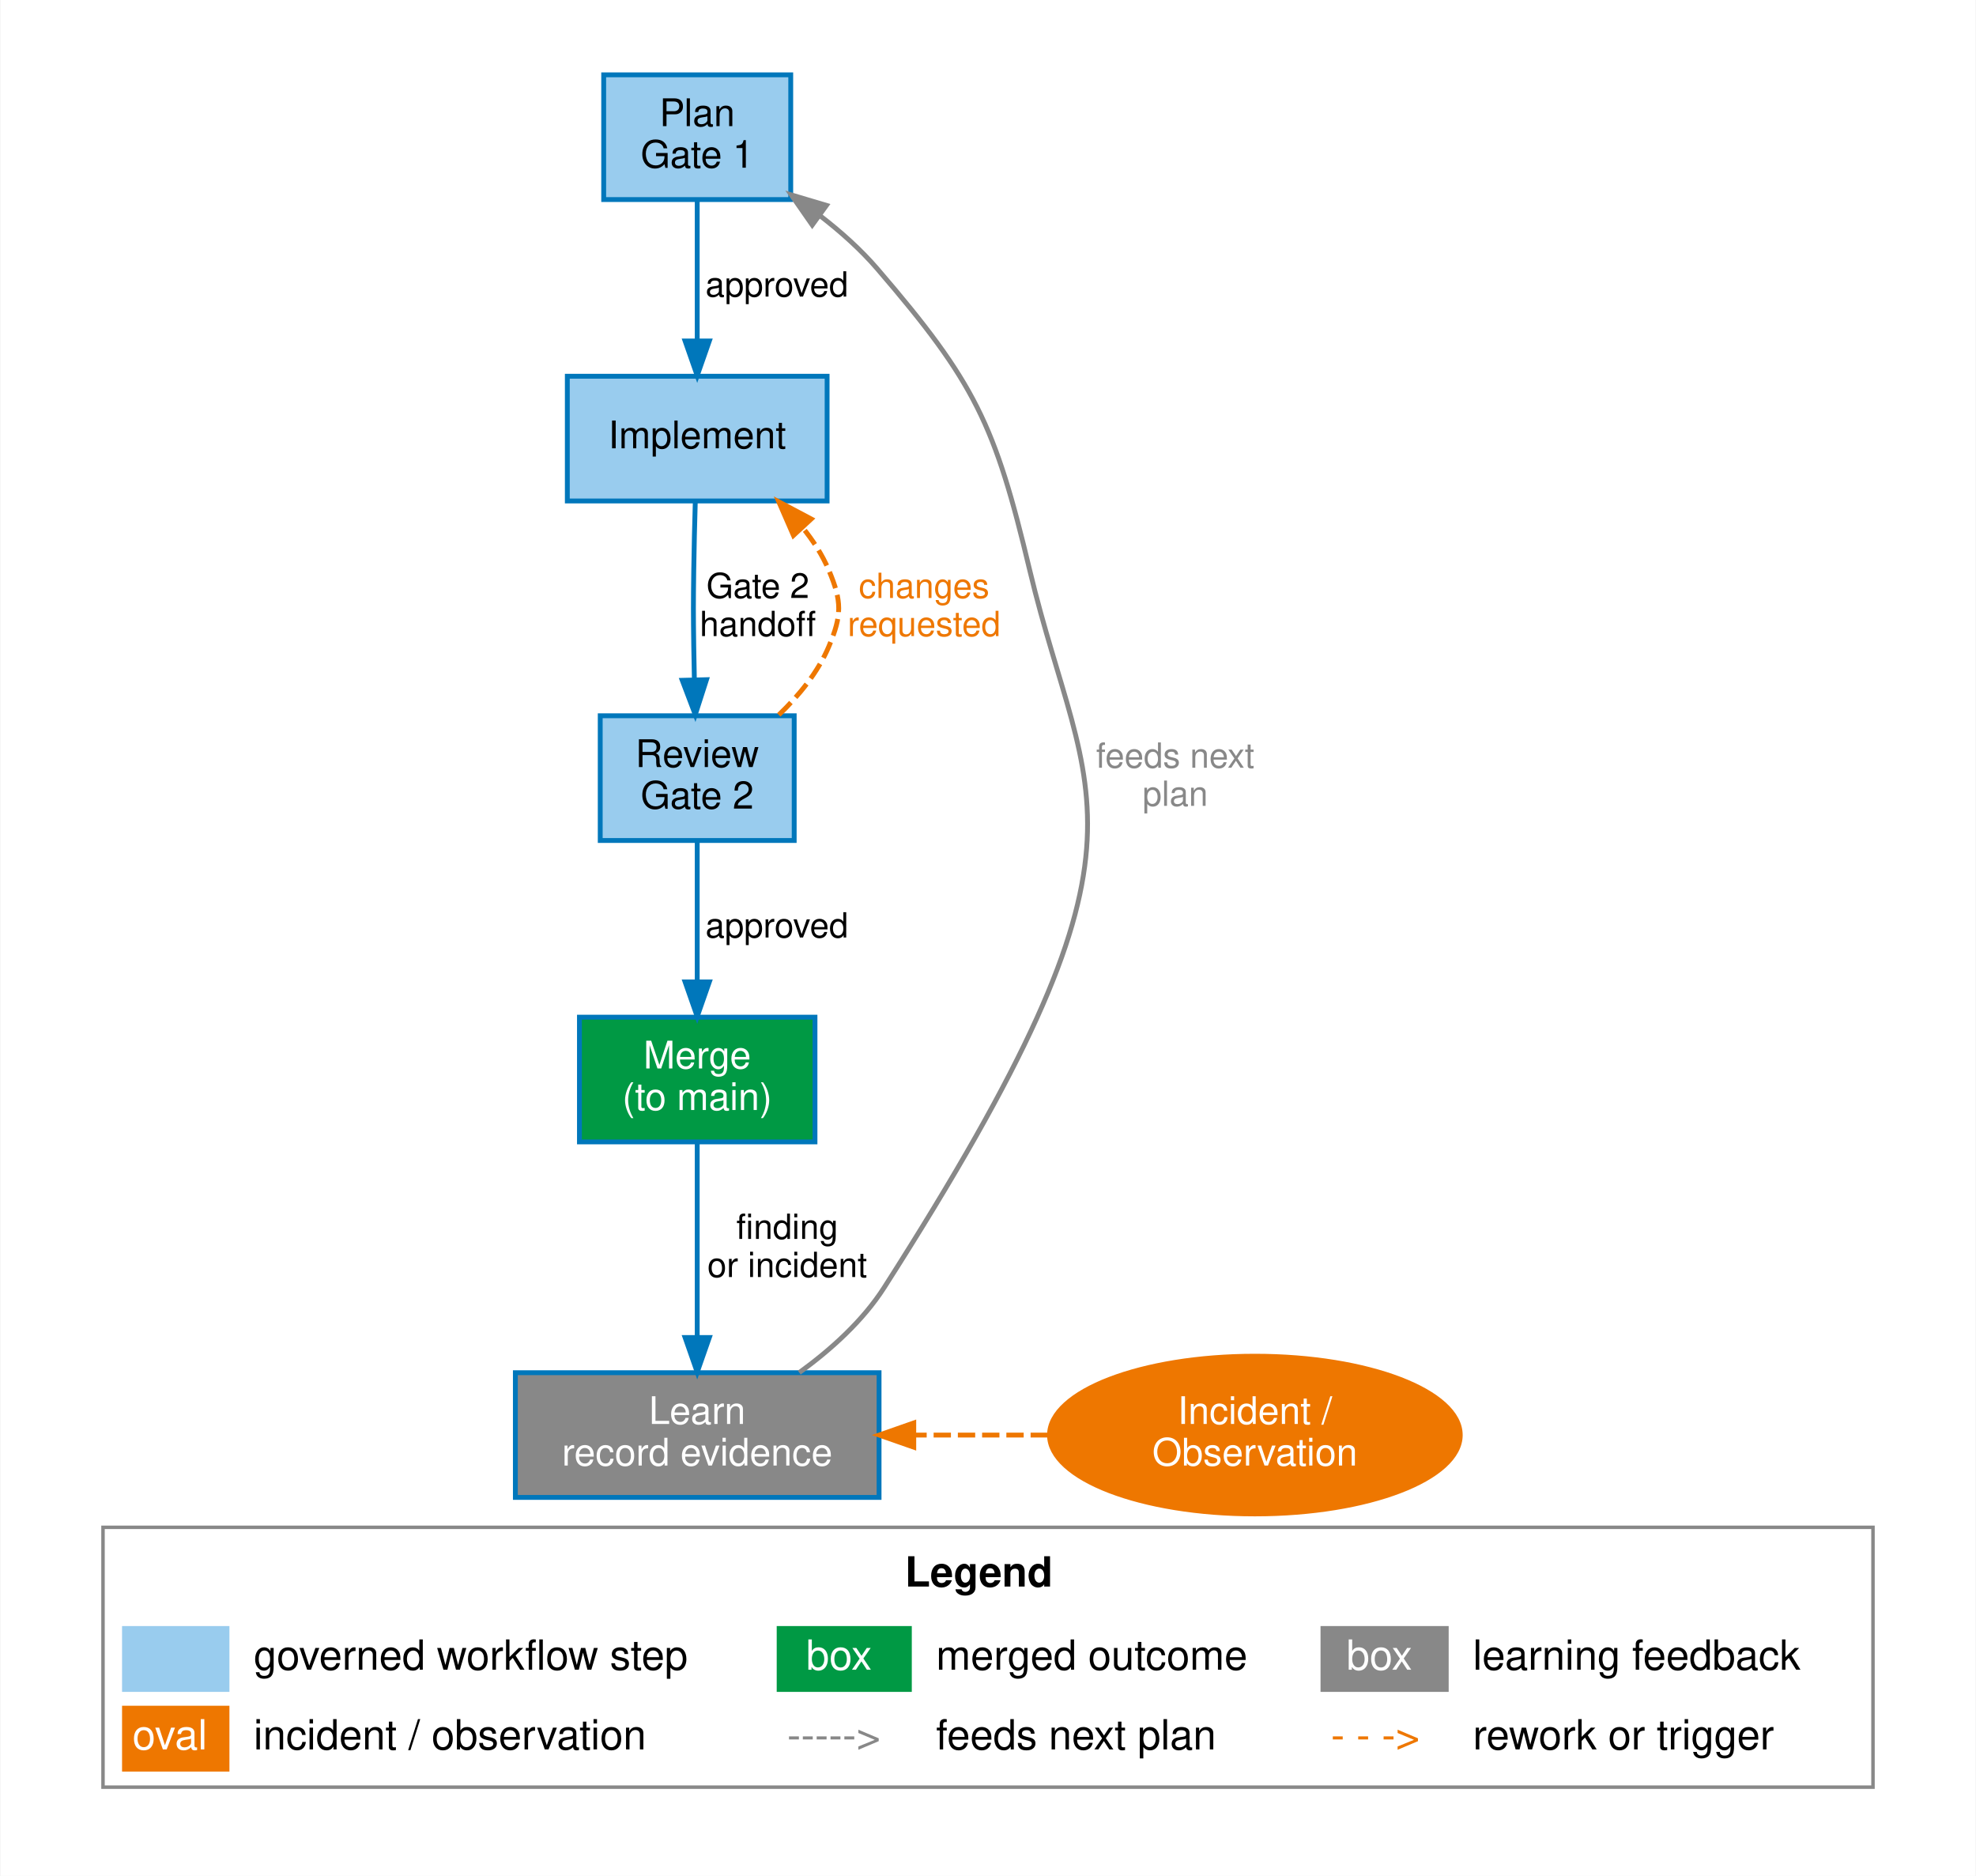
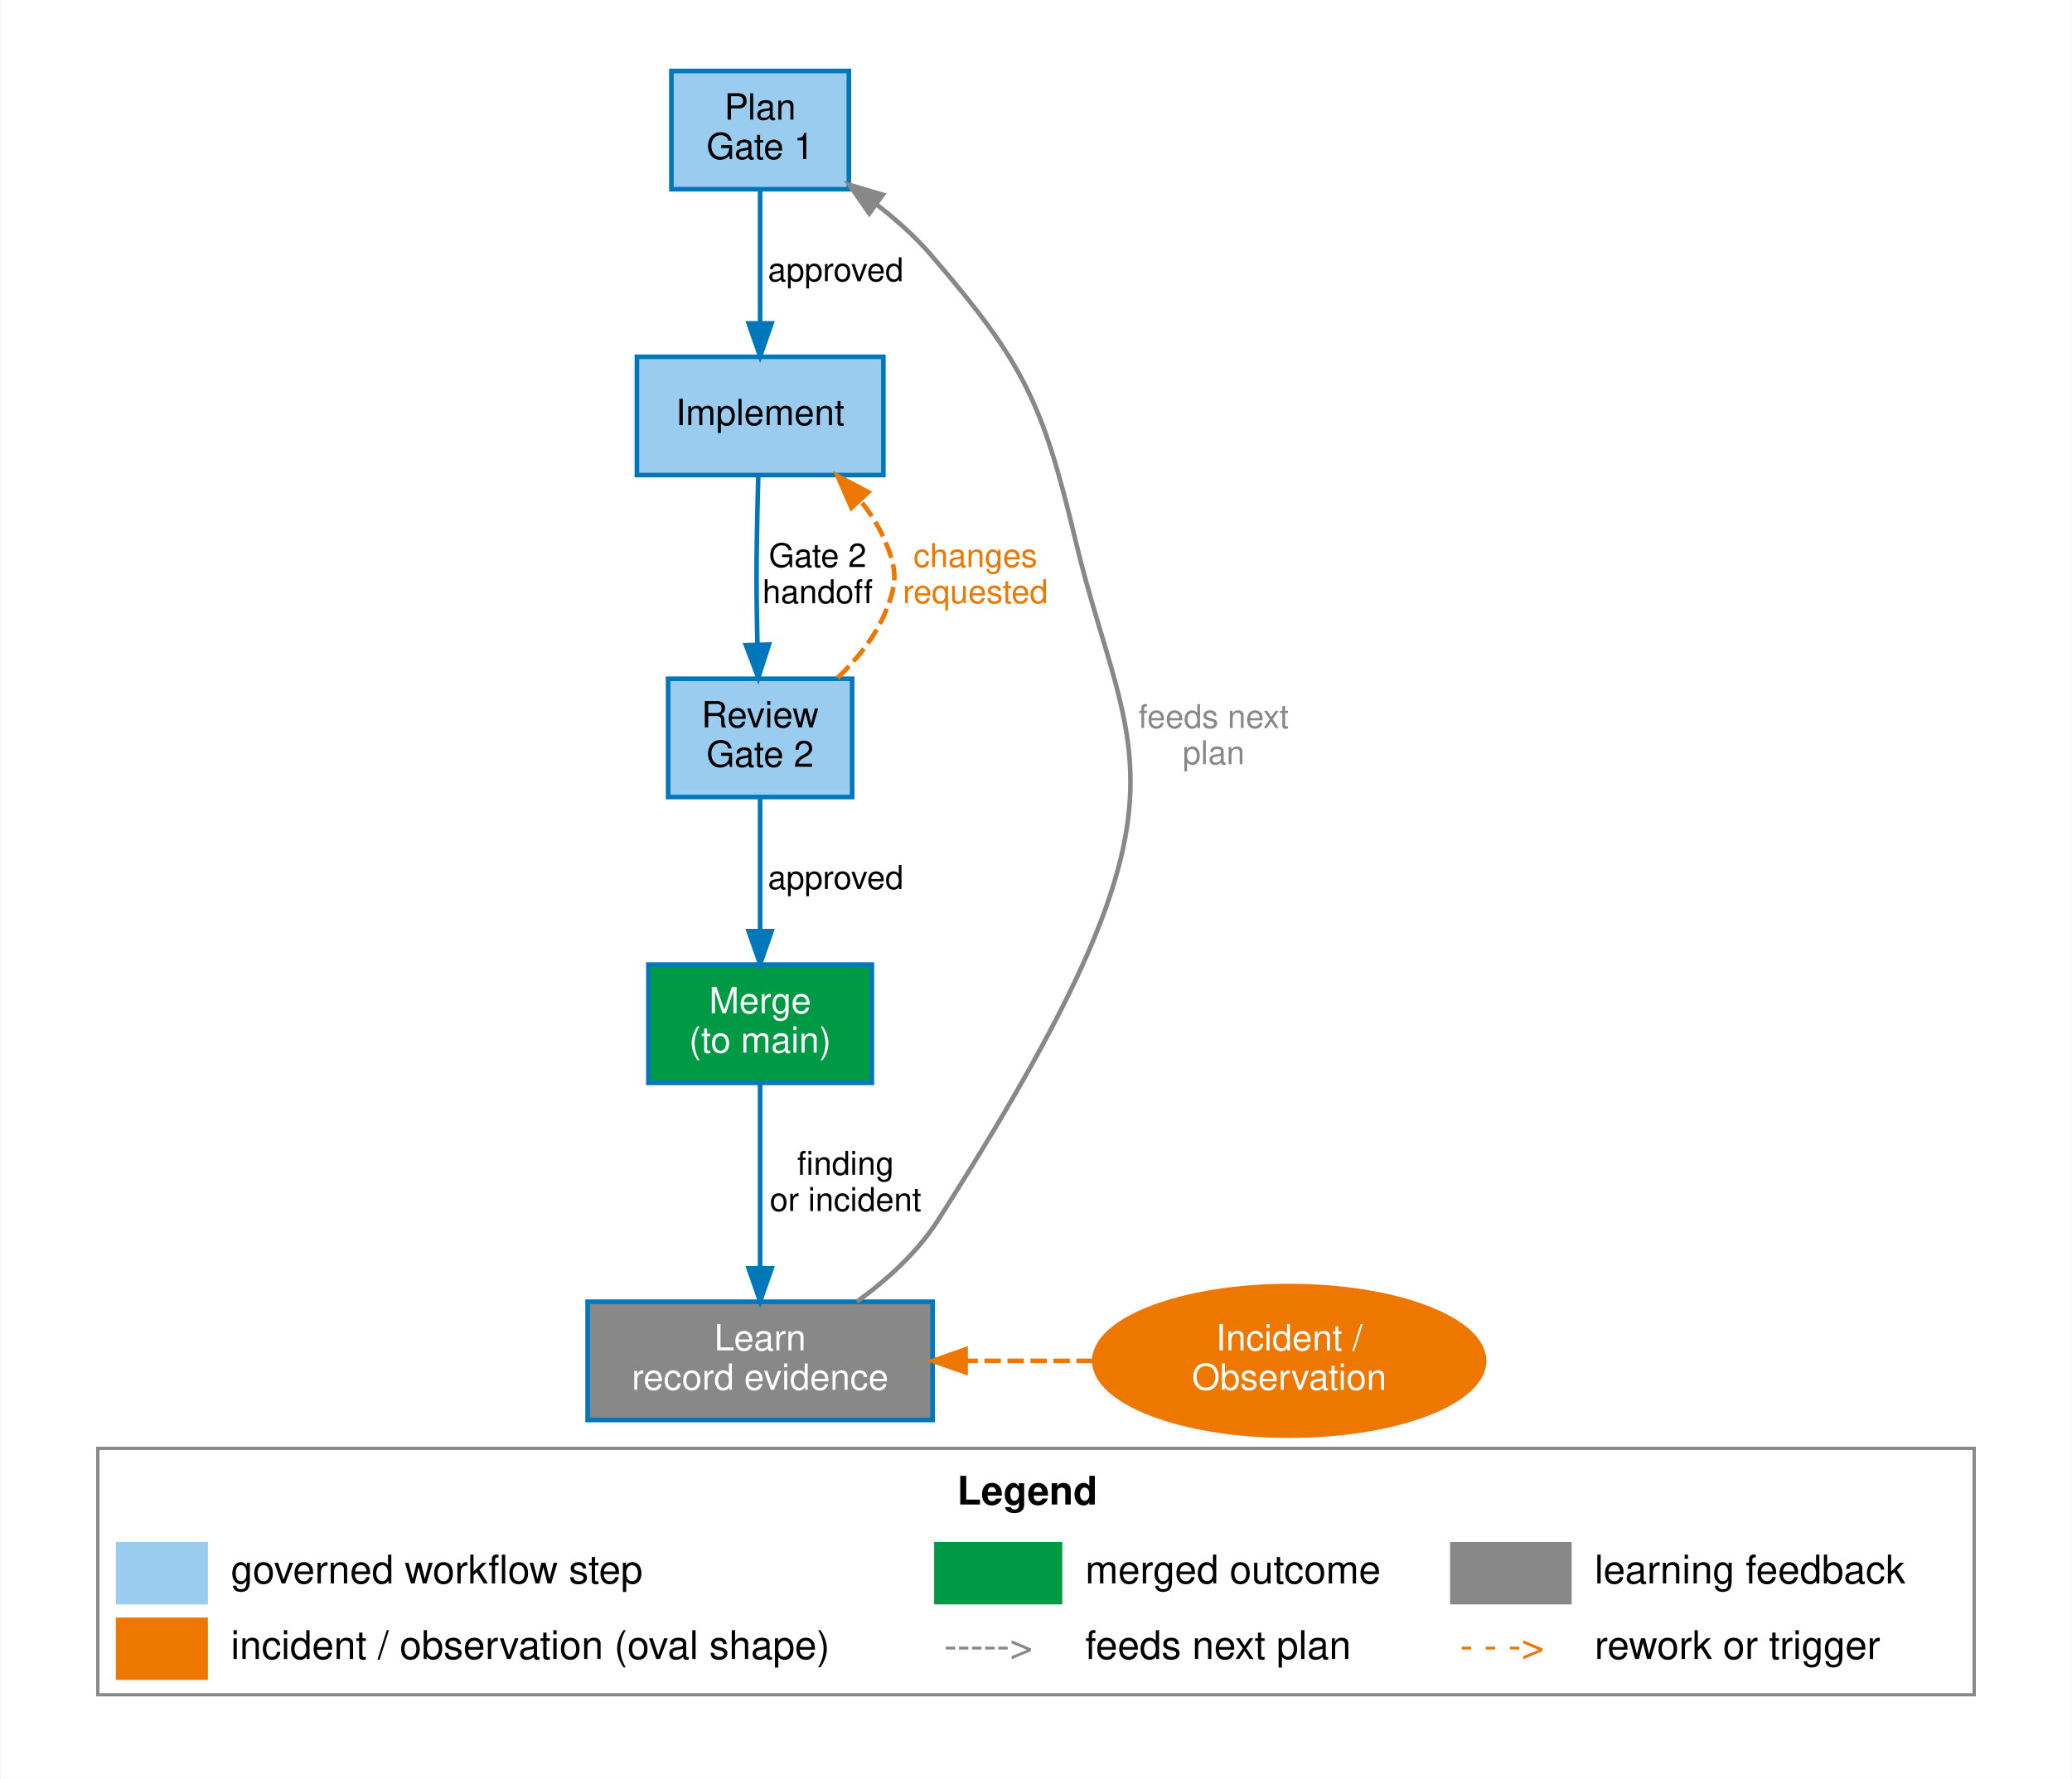
- <svg xmlns="http://www.w3.org/2000/svg" width="570pt" height="541pt" viewBox="0.00 0.00 570.20 541.45">
+ <svg xmlns="http://www.w3.org/2000/svg" width="630pt" height="541pt" viewBox="0.00 0.00 630.20 541.45">
  <g id="graph0" class="graph" transform="scale(1 1) rotate(0) translate(21.6 519.85)">
-     <polygon fill="white" stroke="transparent" points="-21.6,21.6 -21.6,-519.85 548.6,-519.85 548.6,21.6 -21.6,21.6" />
-     <polygon fill="white" stroke="transparent" points="8,-4 8,-79 519,-79 519,-4 8,-4" />
-     <text text-anchor="start" x="239.5" y="-61.9" font-family="Helvetica,sans-Serif" font-weight="bold" font-size="12.00">Legend</text>
-     <polygon fill="#99ccee" stroke="transparent" points="13.5,-31.5 13.5,-50.5 44.5,-50.5 44.5,-31.5 13.5,-31.5" />
-     <text text-anchor="start" x="51.5" y="-37.9" font-family="Helvetica,sans-Serif" font-size="12.00">governed workflow step</text>
-     <polygon fill="#009944" stroke="transparent" points="202.5,-31.5 202.5,-50.5 241.5,-50.5 241.5,-31.5 202.5,-31.5" />
-     <text text-anchor="start" x="211" y="-37.9" font-family="Helvetica,sans-Serif" font-size="12.00" fill="white">box</text>
-     <text text-anchor="start" x="248.5" y="-37.9" font-family="Helvetica,sans-Serif" font-size="12.00">merged outcome</text>
-     <polygon fill="#888888" stroke="transparent" points="359.5,-31.5 359.5,-50.5 396.5,-50.5 396.5,-31.5 359.5,-31.5" />
-     <text text-anchor="start" x="367" y="-37.9" font-family="Helvetica,sans-Serif" font-size="12.00" fill="white">box</text>
-     <text text-anchor="start" x="403.5" y="-37.9" font-family="Helvetica,sans-Serif" font-size="12.00">learning feedback</text>
-     <polygon fill="#ee7700" stroke="transparent" points="13.5,-8.5 13.5,-27.5 44.5,-27.5 44.5,-8.5 13.5,-8.5" />
-     <text text-anchor="start" x="16.5" y="-14.9" font-family="Helvetica,sans-Serif" font-size="12.00" fill="white">oval</text>
-     <text text-anchor="start" x="51.5" y="-14.9" font-family="Helvetica,sans-Serif" font-size="12.00">incident / observation</text>
-     <text text-anchor="start" x="205.5" y="-14.9" font-family="Helvetica,sans-Serif" font-size="12.00" fill="#888888">-----&gt;</text>
-     <text text-anchor="start" x="248.5" y="-14.9" font-family="Helvetica,sans-Serif" font-size="12.00">feeds next plan</text>
-     <text text-anchor="start" x="362.5" y="-14.9" font-family="Helvetica,sans-Serif" font-size="12.00" fill="#ee7700">- - -&gt;</text>
-     <text text-anchor="start" x="403.5" y="-14.9" font-family="Helvetica,sans-Serif" font-size="12.00">rework or trigger</text>
-     <polygon fill="none" stroke="#888888" points="8,-4 8,-79 519,-79 519,-4 8,-4" />
+     <polygon fill="white" stroke="transparent" points="-21.6,21.6 -21.6,-519.85 608.6,-519.85 608.6,21.6 -21.6,21.6" />
+     <polygon fill="white" stroke="transparent" points="8,-4 8,-79 579,-79 579,-4 8,-4" />
+     <text text-anchor="start" x="269.5" y="-61.9" font-family="Helvetica,sans-Serif" font-weight="bold" font-size="12.00">Legend</text>
+     <polygon fill="#99ccee" stroke="transparent" points="13.5,-31.5 13.5,-50.5 41.5,-50.5 41.5,-31.5 13.5,-31.5" />
+     <text text-anchor="start" x="48.5" y="-37.9" font-family="Helvetica,sans-Serif" font-size="12.00">governed workflow step</text>
+     <polygon fill="#009944" stroke="transparent" points="262.5,-31.5 262.5,-50.5 301.5,-50.5 301.5,-31.5 262.5,-31.5" />
+     <text text-anchor="start" x="308.5" y="-37.9" font-family="Helvetica,sans-Serif" font-size="12.00">merged outcome</text>
+     <polygon fill="#888888" stroke="transparent" points="419.5,-31.5 419.5,-50.5 456.5,-50.5 456.5,-31.5 419.5,-31.5" />
+     <text text-anchor="start" x="463.5" y="-37.9" font-family="Helvetica,sans-Serif" font-size="12.00">learning feedback</text>
+     <polygon fill="#ee7700" stroke="transparent" points="13.5,-8.5 13.5,-27.5 41.5,-27.5 41.5,-8.5 13.5,-8.5" />
+     <text text-anchor="start" x="48.5" y="-14.9" font-family="Helvetica,sans-Serif" font-size="12.00">incident / observation (oval shape)</text>
+     <text text-anchor="start" x="265.5" y="-14.9" font-family="Helvetica,sans-Serif" font-size="12.00" fill="#888888">-----&gt;</text>
+     <text text-anchor="start" x="308.5" y="-14.9" font-family="Helvetica,sans-Serif" font-size="12.00">feeds next plan</text>
+     <text text-anchor="start" x="422.5" y="-14.9" font-family="Helvetica,sans-Serif" font-size="12.00" fill="#ee7700">- - -&gt;</text>
+     <text text-anchor="start" x="463.5" y="-14.9" font-family="Helvetica,sans-Serif" font-size="12.00">rework or trigger</text>
+     <polygon fill="none" stroke="#888888" points="8,-4 8,-79 579,-79 579,-4 8,-4" />
    <g id="node1" class="node">
-       <polygon fill="#99ccee" stroke="#0077bb" stroke-width="1.4" points="206.55,-498.25 152.55,-498.25 152.55,-462.25 206.55,-462.25 206.55,-498.25" />
-       <text text-anchor="middle" x="179.55" y="-483.45" font-family="Helvetica,sans-Serif" font-size="11.00">Plan</text>
-       <text text-anchor="middle" x="179.55" y="-471.45" font-family="Helvetica,sans-Serif" font-size="11.00">Gate 1</text>
+       <polygon fill="#99ccee" stroke="#0077bb" stroke-width="1.4" points="236.55,-498.25 182.55,-498.25 182.55,-462.25 236.55,-462.25 236.55,-498.25" />
+       <text text-anchor="middle" x="209.55" y="-483.45" font-family="Helvetica,sans-Serif" font-size="11.00">Plan</text>
+       <text text-anchor="middle" x="209.55" y="-471.45" font-family="Helvetica,sans-Serif" font-size="11.00">Gate 1</text>
    </g>
    <g id="node2" class="node">
-       <polygon fill="#99ccee" stroke="#0077bb" stroke-width="1.4" points="217.05,-411.25 142.05,-411.25 142.05,-375.25 217.05,-375.25 217.05,-411.25" />
-       <text text-anchor="middle" x="179.55" y="-390.45" font-family="Helvetica,sans-Serif" font-size="11.00">Implement</text>
+       <polygon fill="#99ccee" stroke="#0077bb" stroke-width="1.4" points="247.05,-411.25 172.05,-411.25 172.05,-375.25 247.05,-375.25 247.05,-411.25" />
+       <text text-anchor="middle" x="209.55" y="-390.45" font-family="Helvetica,sans-Serif" font-size="11.00">Implement</text>
    </g>
    <g id="edge1" class="edge">
-       <path fill="none" stroke="#0077bb" stroke-width="1.4" d="M179.55,-462.05C179.55,-450.42 179.55,-434.8 179.55,-421.49" />
-       <polygon fill="#0077bb" stroke="#0077bb" stroke-width="1.4" points="183.05,-421.43 179.55,-411.43 176.05,-421.43 183.05,-421.43" />
-       <text text-anchor="middle" x="202.55" y="-434.25" font-family="Helvetica,sans-Serif" font-size="10.00">approved</text>
+       <path fill="none" stroke="#0077bb" stroke-width="1.4" d="M209.55,-462.05C209.55,-450.42 209.55,-434.8 209.55,-421.49" />
+       <polygon fill="#0077bb" stroke="#0077bb" stroke-width="1.4" points="213.05,-421.43 209.55,-411.43 206.05,-421.43 213.05,-421.43" />
+       <text text-anchor="middle" x="232.55" y="-434.25" font-family="Helvetica,sans-Serif" font-size="10.00">approved</text>
    </g>
    <g id="node3" class="node">
-       <polygon fill="#99ccee" stroke="#0077bb" stroke-width="1.4" points="207.55,-313.25 151.55,-313.25 151.55,-277.25 207.55,-277.25 207.55,-313.25" />
-       <text text-anchor="middle" x="179.55" y="-298.45" font-family="Helvetica,sans-Serif" font-size="11.00">Review</text>
-       <text text-anchor="middle" x="179.55" y="-286.45" font-family="Helvetica,sans-Serif" font-size="11.00">Gate 2</text>
+       <polygon fill="#99ccee" stroke="#0077bb" stroke-width="1.4" points="237.55,-313.25 181.55,-313.25 181.55,-277.25 237.55,-277.25 237.55,-313.25" />
+       <text text-anchor="middle" x="209.55" y="-298.45" font-family="Helvetica,sans-Serif" font-size="11.00">Review</text>
+       <text text-anchor="middle" x="209.55" y="-286.45" font-family="Helvetica,sans-Serif" font-size="11.00">Gate 2</text>
    </g>
    <g id="edge2" class="edge">
-       <path fill="none" stroke="#0077bb" stroke-width="1.4" d="M178.99,-374.94C178.81,-368.73 178.64,-361.68 178.55,-355.25 178.42,-345.48 178.42,-343.03 178.55,-333.25 178.59,-330.14 178.66,-326.88 178.73,-323.64" />
-       <polygon fill="#0077bb" stroke="#0077bb" stroke-width="1.4" points="182.23,-323.66 178.99,-313.57 175.23,-323.48 182.23,-323.66" />
-       <text text-anchor="middle" x="197.05" y="-347.25" font-family="Helvetica,sans-Serif" font-size="10.00">Gate 2</text>
-       <text text-anchor="middle" x="197.05" y="-336.25" font-family="Helvetica,sans-Serif" font-size="10.00">handoff</text>
+       <path fill="none" stroke="#0077bb" stroke-width="1.4" d="M208.99,-374.94C208.81,-368.73 208.64,-361.68 208.55,-355.25 208.42,-345.48 208.42,-343.03 208.55,-333.25 208.59,-330.14 208.66,-326.88 208.73,-323.64" />
+       <polygon fill="#0077bb" stroke="#0077bb" stroke-width="1.4" points="212.23,-323.66 208.99,-313.57 205.23,-323.48 212.23,-323.66" />
+       <text text-anchor="middle" x="227.05" y="-347.25" font-family="Helvetica,sans-Serif" font-size="10.00">Gate 2</text>
+       <text text-anchor="middle" x="227.05" y="-336.25" font-family="Helvetica,sans-Serif" font-size="10.00">handoff</text>
    </g>
    <g id="edge4" class="edge">
-       <path fill="none" stroke="#ee7700" stroke-width="1.4" stroke-dasharray="5,2" d="M203.1,-313.5C208.93,-319.08 214.4,-325.79 217.55,-333.25 221.35,-342.26 221.35,-346.25 217.55,-355.25 215.68,-359.69 212.99,-363.85 209.89,-367.67" />
-       <polygon fill="#ee7700" stroke="#ee7700" stroke-width="1.4" points="207.33,-365.3 203.1,-375.01 212.46,-370.05 207.33,-365.3" />
-       <text text-anchor="middle" x="245.05" y="-347.25" font-family="Helvetica,sans-Serif" font-size="10.00" fill="#ee7700">changes</text>
-       <text text-anchor="middle" x="245.05" y="-336.25" font-family="Helvetica,sans-Serif" font-size="10.00" fill="#ee7700">requested</text>
+       <path fill="none" stroke="#ee7700" stroke-width="1.4" stroke-dasharray="5,2" d="M233.1,-313.5C238.93,-319.08 244.4,-325.79 247.55,-333.25 251.35,-342.26 251.35,-346.25 247.55,-355.25 245.68,-359.69 242.99,-363.85 239.89,-367.67" />
+       <polygon fill="#ee7700" stroke="#ee7700" stroke-width="1.4" points="237.33,-365.3 233.1,-375.01 242.46,-370.05 237.33,-365.3" />
+       <text text-anchor="middle" x="275.05" y="-347.25" font-family="Helvetica,sans-Serif" font-size="10.00" fill="#ee7700">changes</text>
+       <text text-anchor="middle" x="275.05" y="-336.25" font-family="Helvetica,sans-Serif" font-size="10.00" fill="#ee7700">requested</text>
    </g>
    <g id="node4" class="node">
-       <polygon fill="#009944" stroke="#0077bb" stroke-width="1.4" points="213.55,-226.25 145.55,-226.25 145.55,-190.25 213.55,-190.25 213.55,-226.25" />
-       <text text-anchor="middle" x="179.55" y="-211.45" font-family="Helvetica,sans-Serif" font-size="11.00" fill="white">Merge</text>
-       <text text-anchor="middle" x="179.55" y="-199.45" font-family="Helvetica,sans-Serif" font-size="11.00" fill="white">(to main)</text>
+       <polygon fill="#009944" stroke="#0077bb" stroke-width="1.4" points="243.55,-226.25 175.55,-226.25 175.55,-190.25 243.55,-190.25 243.55,-226.25" />
+       <text text-anchor="middle" x="209.55" y="-211.45" font-family="Helvetica,sans-Serif" font-size="11.00" fill="white">Merge</text>
+       <text text-anchor="middle" x="209.55" y="-199.45" font-family="Helvetica,sans-Serif" font-size="11.00" fill="white">(to main)</text>
    </g>
    <g id="edge3" class="edge">
-       <path fill="none" stroke="#0077bb" stroke-width="1.4" d="M179.55,-277.05C179.55,-265.42 179.55,-249.8 179.55,-236.49" />
-       <polygon fill="#0077bb" stroke="#0077bb" stroke-width="1.4" points="183.05,-236.43 179.55,-226.43 176.05,-236.43 183.05,-236.43" />
-       <text text-anchor="middle" x="202.55" y="-249.25" font-family="Helvetica,sans-Serif" font-size="10.00">approved</text>
+       <path fill="none" stroke="#0077bb" stroke-width="1.4" d="M209.55,-277.05C209.55,-265.42 209.55,-249.8 209.55,-236.49" />
+       <polygon fill="#0077bb" stroke="#0077bb" stroke-width="1.4" points="213.05,-236.43 209.55,-226.43 206.05,-236.43 213.05,-236.43" />
+       <text text-anchor="middle" x="232.55" y="-249.25" font-family="Helvetica,sans-Serif" font-size="10.00">approved</text>
    </g>
    <g id="node5" class="node">
-       <polygon fill="#888888" stroke="#0077bb" stroke-width="1.4" points="232.05,-123.63 127.05,-123.63 127.05,-87.63 232.05,-87.63 232.05,-123.63" />
-       <text text-anchor="middle" x="179.55" y="-108.83" font-family="Helvetica,sans-Serif" font-size="11.00" fill="white">Learn</text>
-       <text text-anchor="middle" x="179.55" y="-96.83" font-family="Helvetica,sans-Serif" font-size="11.00" fill="white">record evidence</text>
+       <polygon fill="#888888" stroke="#0077bb" stroke-width="1.4" points="262.05,-123.63 157.05,-123.63 157.05,-87.63 262.05,-87.63 262.05,-123.63" />
+       <text text-anchor="middle" x="209.55" y="-108.83" font-family="Helvetica,sans-Serif" font-size="11.00" fill="white">Learn</text>
+       <text text-anchor="middle" x="209.55" y="-96.83" font-family="Helvetica,sans-Serif" font-size="11.00" fill="white">record evidence</text>
    </g>
    <g id="edge5" class="edge">
-       <path fill="none" stroke="#0077bb" stroke-width="1.4" d="M179.55,-190.18C179.55,-174.79 179.55,-151.88 179.55,-133.94" />
-       <polygon fill="#0077bb" stroke="#0077bb" stroke-width="1.4" points="183.05,-133.78 179.55,-123.78 176.05,-133.78 183.05,-133.78" />
-       <text text-anchor="middle" x="205.55" y="-162.25" font-family="Helvetica,sans-Serif" font-size="10.00">finding</text>
-       <text text-anchor="middle" x="205.55" y="-151.25" font-family="Helvetica,sans-Serif" font-size="10.00">or incident</text>
+       <path fill="none" stroke="#0077bb" stroke-width="1.4" d="M209.55,-190.18C209.55,-174.79 209.55,-151.88 209.55,-133.94" />
+       <polygon fill="#0077bb" stroke="#0077bb" stroke-width="1.4" points="213.05,-133.78 209.55,-123.78 206.05,-133.78 213.05,-133.78" />
+       <text text-anchor="middle" x="235.55" y="-162.25" font-family="Helvetica,sans-Serif" font-size="10.00">finding</text>
+       <text text-anchor="middle" x="235.55" y="-151.25" font-family="Helvetica,sans-Serif" font-size="10.00">or incident</text>
    </g>
    <g id="edge7" class="edge">
-       <path fill="none" stroke="#888888" stroke-width="1.4" d="M209.01,-123.66C218.12,-130.26 227.37,-138.58 233.55,-148.25 316.9,-278.68 291.96,-286.44 275.55,-355.25 265.5,-397.4 259.81,-409.4 231.55,-442.25 226.73,-447.86 220.9,-453.05 214.9,-457.67" />
-       <polygon fill="#888888" stroke="#888888" stroke-width="1.4" points="212.76,-454.9 206.7,-463.6 216.86,-460.57 212.76,-454.9" />
-       <text text-anchor="middle" x="317.55" y="-298.25" font-family="Helvetica,sans-Serif" font-size="10.00" fill="#888888">feeds next</text>
-       <text text-anchor="middle" x="317.55" y="-287.25" font-family="Helvetica,sans-Serif" font-size="10.00" fill="#888888">plan</text>
+       <path fill="none" stroke="#888888" stroke-width="1.4" d="M239.01,-123.66C248.12,-130.26 257.37,-138.58 263.55,-148.25 346.9,-278.68 321.96,-286.44 305.55,-355.25 295.5,-397.4 289.81,-409.4 261.55,-442.25 256.73,-447.86 250.9,-453.05 244.9,-457.67" />
+       <polygon fill="#888888" stroke="#888888" stroke-width="1.4" points="242.76,-454.9 236.7,-463.6 246.86,-460.57 242.76,-454.9" />
+       <text text-anchor="middle" x="347.55" y="-298.25" font-family="Helvetica,sans-Serif" font-size="10.00" fill="#888888">feeds next</text>
+       <text text-anchor="middle" x="347.55" y="-287.25" font-family="Helvetica,sans-Serif" font-size="10.00" fill="#888888">plan</text>
    </g>
    <g id="node6" class="node">
-       <ellipse fill="#ee7700" stroke="#ee7700" stroke-width="1.4" cx="340.55" cy="-105.63" rx="59.29" ry="22.76" />
-       <text text-anchor="middle" x="340.55" y="-108.83" font-family="Helvetica,sans-Serif" font-size="11.00" fill="white">Incident /</text>
-       <text text-anchor="middle" x="340.55" y="-96.83" font-family="Helvetica,sans-Serif" font-size="11.00" fill="white">Observation</text>
+       <ellipse fill="#ee7700" stroke="#ee7700" stroke-width="1.4" cx="370.55" cy="-105.63" rx="59.29" ry="22.76" />
+       <text text-anchor="middle" x="370.55" y="-108.83" font-family="Helvetica,sans-Serif" font-size="11.00" fill="white">Incident /</text>
+       <text text-anchor="middle" x="370.55" y="-96.83" font-family="Helvetica,sans-Serif" font-size="11.00" fill="white">Observation</text>
    </g>
    <g id="edge6" class="edge">
-       <path fill="none" stroke="#ee7700" stroke-width="1.4" stroke-dasharray="5,2" d="M280.8,-105.63C267.98,-105.63 255.16,-105.63 242.35,-105.63" />
-       <polygon fill="#ee7700" stroke="#ee7700" stroke-width="1.4" points="242.07,-102.13 232.07,-105.63 242.07,-109.13 242.07,-102.13" />
+       <path fill="none" stroke="#ee7700" stroke-width="1.4" stroke-dasharray="5,2" d="M310.8,-105.63C297.98,-105.63 285.16,-105.63 272.35,-105.63" />
+       <polygon fill="#ee7700" stroke="#ee7700" stroke-width="1.4" points="272.07,-102.13 262.07,-105.63 272.07,-109.13 272.07,-102.13" />
    </g>
  </g>
</svg>
